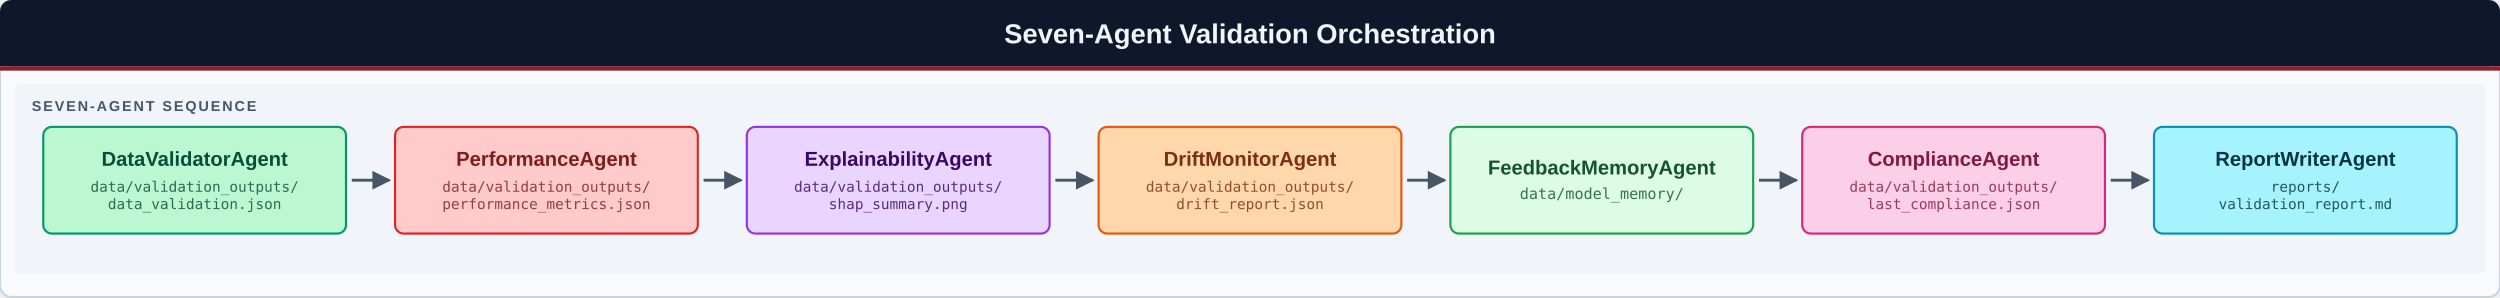
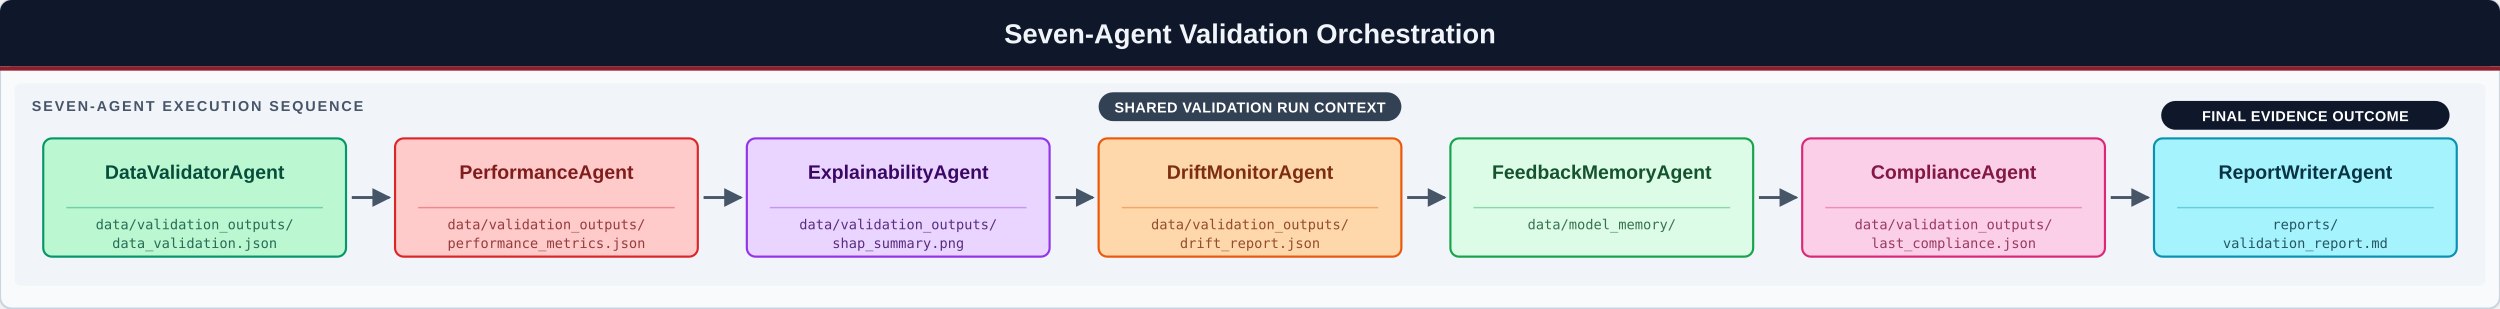
- <svg xmlns="http://www.w3.org/2000/svg" viewBox="0 0 1734 206" width="1734" height="206" role="img" aria-labelledby="d2title d2desc">
+ <svg xmlns="http://www.w3.org/2000/svg" viewBox="0 0 1734 214" width="1734" height="214" role="img" aria-labelledby="d2title d2desc">
  <defs>
    <marker id="d2-ah" viewBox="0 0 10 10" refX="9" refY="5" markerWidth="6.5" markerHeight="6.5" orient="auto">
      <polygon points="0,0 10,5 0,10" fill="#475569" />
    </marker>
  </defs>
-   <rect x="0" y="0" width="1734" height="206" rx="8" fill="#F8FAFC" stroke="#CBD5E1" stroke-width="1.5" />
+   <rect x="0" y="0" width="1734" height="214" rx="8" fill="#F8FAFC" stroke="#CBD5E1" stroke-width="1.5" />
  <rect x="0" y="0" width="1734" height="46" rx="8" fill="#0F172A" />
  <rect x="0" y="34" width="1734" height="12" fill="#0F172A" />
  <rect x="0" y="46" width="1734" height="3" fill="#8C1F2B" />
  <text x="867" y="30" text-anchor="middle" font-family="'Segoe UI','Helvetica Neue',Arial,sans-serif" font-size="19" font-weight="700" fill="#F1F5F9">Seven-Agent Validation Orchestration</text>
-   <rect x="10" y="58" width="1714" height="132" rx="4" fill="#F1F5F9" />
-   <text x="22" y="77" font-family="'Segoe UI','Helvetica Neue',Arial,sans-serif" font-size="10" font-weight="700" fill="#475569" letter-spacing="1.3">SEVEN-AGENT SEQUENCE</text>
-   <rect x="30" y="88" width="210" height="74" rx="6" fill="#BBF7D0" stroke="#059669" stroke-width="1.5" />
-   <text x="135" y="115" text-anchor="middle" font-family="'Segoe UI','Helvetica Neue',Arial,sans-serif" font-size="14" font-weight="700" fill="#064E3B">DataValidatorAgent</text>
-   <text x="135" y="133" text-anchor="middle" font-family="Consolas,Menlo,monospace" font-size="10" fill="#064E3B" opacity="0.82">data/validation_outputs/</text>
-   <text x="135" y="145" text-anchor="middle" font-family="Consolas,Menlo,monospace" font-size="10" fill="#064E3B" opacity="0.82">data_validation.json</text>
-   <rect x="274" y="88" width="210" height="74" rx="6" fill="#FECACA" stroke="#DC2626" stroke-width="1.5" />
-   <text x="379" y="115" text-anchor="middle" font-family="'Segoe UI','Helvetica Neue',Arial,sans-serif" font-size="14" font-weight="700" fill="#7F1D1D">PerformanceAgent</text>
-   <text x="379" y="133" text-anchor="middle" font-family="Consolas,Menlo,monospace" font-size="10" fill="#7F1D1D" opacity="0.82">data/validation_outputs/</text>
-   <text x="379" y="145" text-anchor="middle" font-family="Consolas,Menlo,monospace" font-size="10" fill="#7F1D1D" opacity="0.82">performance_metrics.json</text>
-   <rect x="518" y="88" width="210" height="74" rx="6" fill="#E9D5FF" stroke="#9333EA" stroke-width="1.5" />
-   <text x="623" y="115" text-anchor="middle" font-family="'Segoe UI','Helvetica Neue',Arial,sans-serif" font-size="14" font-weight="700" fill="#3B0764">ExplainabilityAgent</text>
-   <text x="623" y="133" text-anchor="middle" font-family="Consolas,Menlo,monospace" font-size="10" fill="#3B0764" opacity="0.82">data/validation_outputs/</text>
-   <text x="623" y="145" text-anchor="middle" font-family="Consolas,Menlo,monospace" font-size="10" fill="#3B0764" opacity="0.82">shap_summary.png</text>
-   <rect x="762" y="88" width="210" height="74" rx="6" fill="#FED7AA" stroke="#EA580C" stroke-width="1.5" />
-   <text x="867" y="115" text-anchor="middle" font-family="'Segoe UI','Helvetica Neue',Arial,sans-serif" font-size="14" font-weight="700" fill="#7C2D12">DriftMonitorAgent</text>
-   <text x="867" y="133" text-anchor="middle" font-family="Consolas,Menlo,monospace" font-size="10" fill="#7C2D12" opacity="0.82">data/validation_outputs/</text>
-   <text x="867" y="145" text-anchor="middle" font-family="Consolas,Menlo,monospace" font-size="10" fill="#7C2D12" opacity="0.82">drift_report.json</text>
-   <rect x="1006" y="88" width="210" height="74" rx="6" fill="#DCFCE7" stroke="#16A34A" stroke-width="1.5" />
-   <text x="1111" y="121" text-anchor="middle" font-family="'Segoe UI','Helvetica Neue',Arial,sans-serif" font-size="14" font-weight="700" fill="#14532D">FeedbackMemoryAgent</text>
-   <text x="1111" y="138" text-anchor="middle" font-family="Consolas,Menlo,monospace" font-size="10.5" fill="#14532D" opacity="0.82">data/model_memory/</text>
-   <rect x="1250" y="88" width="210" height="74" rx="6" fill="#FBCFE8" stroke="#DB2777" stroke-width="1.5" />
-   <text x="1355" y="115" text-anchor="middle" font-family="'Segoe UI','Helvetica Neue',Arial,sans-serif" font-size="14" font-weight="700" fill="#831843">ComplianceAgent</text>
-   <text x="1355" y="133" text-anchor="middle" font-family="Consolas,Menlo,monospace" font-size="10" fill="#831843" opacity="0.82">data/validation_outputs/</text>
-   <text x="1355" y="145" text-anchor="middle" font-family="Consolas,Menlo,monospace" font-size="10" fill="#831843" opacity="0.82">last_compliance.json</text>
-   <rect x="1494" y="88" width="210" height="74" rx="6" fill="#A5F3FC" stroke="#0891B2" stroke-width="1.5" />
-   <text x="1599" y="115" text-anchor="middle" font-family="'Segoe UI','Helvetica Neue',Arial,sans-serif" font-size="14" font-weight="700" fill="#083344">ReportWriterAgent</text>
-   <text x="1599" y="133" text-anchor="middle" font-family="Consolas,Menlo,monospace" font-size="10" fill="#083344" opacity="0.82">reports/</text>
-   <text x="1599" y="145" text-anchor="middle" font-family="Consolas,Menlo,monospace" font-size="10" fill="#083344" opacity="0.82">validation_report.md</text>
-   <line x1="244" y1="125" x2="270" y2="125" stroke="#475569" stroke-width="2" marker-end="url(#d2-ah)" />
-   <line x1="488" y1="125" x2="514" y2="125" stroke="#475569" stroke-width="2" marker-end="url(#d2-ah)" />
-   <line x1="732" y1="125" x2="758" y2="125" stroke="#475569" stroke-width="2" marker-end="url(#d2-ah)" />
-   <line x1="976" y1="125" x2="1002" y2="125" stroke="#475569" stroke-width="2" marker-end="url(#d2-ah)" />
-   <line x1="1220" y1="125" x2="1246" y2="125" stroke="#475569" stroke-width="2" marker-end="url(#d2-ah)" />
-   <line x1="1464" y1="125" x2="1490" y2="125" stroke="#475569" stroke-width="2" marker-end="url(#d2-ah)" />
+   <rect x="10" y="58" width="1714" height="140" rx="4" fill="#F1F5F9" />
+   <text x="22" y="77" font-family="'Segoe UI','Helvetica Neue',Arial,sans-serif" font-size="10" font-weight="700" fill="#475569" letter-spacing="1.3">SEVEN-AGENT EXECUTION SEQUENCE</text>
+   <rect x="762" y="64" width="210" height="20" rx="10" fill="#334155" />
+   <text x="867" y="78" text-anchor="middle" font-family="'Segoe UI','Helvetica Neue',Arial,sans-serif" font-size="10" font-weight="700" letter-spacing="0.3" fill="#FFFFFF">SHARED VALIDATION RUN CONTEXT</text>
+   <rect x="30" y="96" width="210" height="82" rx="6" fill="#BBF7D0" stroke="#059669" stroke-width="1.5" />
+   <text x="135" y="124" text-anchor="middle" font-family="'Segoe UI','Helvetica Neue',Arial,sans-serif" font-size="13.5" font-weight="700" fill="#064E3B">DataValidatorAgent</text>
+   <line x1="46" y1="144" x2="224" y2="144" stroke="#059669" stroke-width="1" opacity="0.4" />
+   <text x="135" y="159" text-anchor="middle" font-family="Consolas,Menlo,monospace" font-size="9.5" fill="#064E3B" opacity="0.82">data/validation_outputs/</text>
+   <text x="135" y="172" text-anchor="middle" font-family="Consolas,Menlo,monospace" font-size="9.5" fill="#064E3B" opacity="0.82">data_validation.json</text>
+   <rect x="274" y="96" width="210" height="82" rx="6" fill="#FECACA" stroke="#DC2626" stroke-width="1.5" />
+   <text x="379" y="124" text-anchor="middle" font-family="'Segoe UI','Helvetica Neue',Arial,sans-serif" font-size="13.5" font-weight="700" fill="#7F1D1D">PerformanceAgent</text>
+   <line x1="290" y1="144" x2="468" y2="144" stroke="#DC2626" stroke-width="1" opacity="0.4" />
+   <text x="379" y="159" text-anchor="middle" font-family="Consolas,Menlo,monospace" font-size="9.5" fill="#7F1D1D" opacity="0.82">data/validation_outputs/</text>
+   <text x="379" y="172" text-anchor="middle" font-family="Consolas,Menlo,monospace" font-size="9.5" fill="#7F1D1D" opacity="0.82">performance_metrics.json</text>
+   <rect x="518" y="96" width="210" height="82" rx="6" fill="#E9D5FF" stroke="#9333EA" stroke-width="1.5" />
+   <text x="623" y="124" text-anchor="middle" font-family="'Segoe UI','Helvetica Neue',Arial,sans-serif" font-size="13.5" font-weight="700" fill="#3B0764">ExplainabilityAgent</text>
+   <line x1="534" y1="144" x2="712" y2="144" stroke="#9333EA" stroke-width="1" opacity="0.4" />
+   <text x="623" y="159" text-anchor="middle" font-family="Consolas,Menlo,monospace" font-size="9.5" fill="#3B0764" opacity="0.82">data/validation_outputs/</text>
+   <text x="623" y="172" text-anchor="middle" font-family="Consolas,Menlo,monospace" font-size="9.5" fill="#3B0764" opacity="0.82">shap_summary.png</text>
+   <rect x="762" y="96" width="210" height="82" rx="6" fill="#FED7AA" stroke="#EA580C" stroke-width="1.5" />
+   <text x="867" y="124" text-anchor="middle" font-family="'Segoe UI','Helvetica Neue',Arial,sans-serif" font-size="13.5" font-weight="700" fill="#7C2D12">DriftMonitorAgent</text>
+   <line x1="778" y1="144" x2="956" y2="144" stroke="#EA580C" stroke-width="1" opacity="0.4" />
+   <text x="867" y="159" text-anchor="middle" font-family="Consolas,Menlo,monospace" font-size="9.5" fill="#7C2D12" opacity="0.82">data/validation_outputs/</text>
+   <text x="867" y="172" text-anchor="middle" font-family="Consolas,Menlo,monospace" font-size="9.5" fill="#7C2D12" opacity="0.82">drift_report.json</text>
+   <rect x="1006" y="96" width="210" height="82" rx="6" fill="#DCFCE7" stroke="#16A34A" stroke-width="1.5" />
+   <text x="1111" y="124" text-anchor="middle" font-family="'Segoe UI','Helvetica Neue',Arial,sans-serif" font-size="13.5" font-weight="700" fill="#14532D">FeedbackMemoryAgent</text>
+   <line x1="1022" y1="144" x2="1200" y2="144" stroke="#16A34A" stroke-width="1" opacity="0.4" />
+   <text x="1111" y="159" text-anchor="middle" font-family="Consolas,Menlo,monospace" font-size="9.5" fill="#14532D" opacity="0.82">data/model_memory/</text>
+   <rect x="1250" y="96" width="210" height="82" rx="6" fill="#FBCFE8" stroke="#DB2777" stroke-width="1.5" />
+   <text x="1355" y="124" text-anchor="middle" font-family="'Segoe UI','Helvetica Neue',Arial,sans-serif" font-size="13.5" font-weight="700" fill="#831843">ComplianceAgent</text>
+   <line x1="1266" y1="144" x2="1444" y2="144" stroke="#DB2777" stroke-width="1" opacity="0.4" />
+   <text x="1355" y="159" text-anchor="middle" font-family="Consolas,Menlo,monospace" font-size="9.5" fill="#831843" opacity="0.82">data/validation_outputs/</text>
+   <text x="1355" y="172" text-anchor="middle" font-family="Consolas,Menlo,monospace" font-size="9.5" fill="#831843" opacity="0.82">last_compliance.json</text>
+   <rect x="1494" y="96" width="210" height="82" rx="6" fill="#A5F3FC" stroke="#0891B2" stroke-width="1.5" />
+   <text x="1599" y="124" text-anchor="middle" font-family="'Segoe UI','Helvetica Neue',Arial,sans-serif" font-size="13.5" font-weight="700" fill="#083344">ReportWriterAgent</text>
+   <line x1="1510" y1="144" x2="1688" y2="144" stroke="#0891B2" stroke-width="1" opacity="0.4" />
+   <text x="1599" y="159" text-anchor="middle" font-family="Consolas,Menlo,monospace" font-size="9.5" fill="#083344" opacity="0.82">reports/</text>
+   <text x="1599" y="172" text-anchor="middle" font-family="Consolas,Menlo,monospace" font-size="9.5" fill="#083344" opacity="0.82">validation_report.md</text>
+   <rect x="1499" y="70" width="200" height="20" rx="10" fill="#0F172A" />
+   <text x="1599" y="84" text-anchor="middle" font-family="'Segoe UI','Helvetica Neue',Arial,sans-serif" font-size="10" font-weight="700" letter-spacing="0.3" fill="#FFFFFF">FINAL EVIDENCE OUTCOME</text>
+   <line x1="244" y1="137" x2="270" y2="137" stroke="#475569" stroke-width="2" marker-end="url(#d2-ah)" />
+   <line x1="488" y1="137" x2="514" y2="137" stroke="#475569" stroke-width="2" marker-end="url(#d2-ah)" />
+   <line x1="732" y1="137" x2="758" y2="137" stroke="#475569" stroke-width="2" marker-end="url(#d2-ah)" />
+   <line x1="976" y1="137" x2="1002" y2="137" stroke="#475569" stroke-width="2" marker-end="url(#d2-ah)" />
+   <line x1="1220" y1="137" x2="1246" y2="137" stroke="#475569" stroke-width="2" marker-end="url(#d2-ah)" />
+   <line x1="1464" y1="137" x2="1490" y2="137" stroke="#475569" stroke-width="2" marker-end="url(#d2-ah)" />
</svg>
